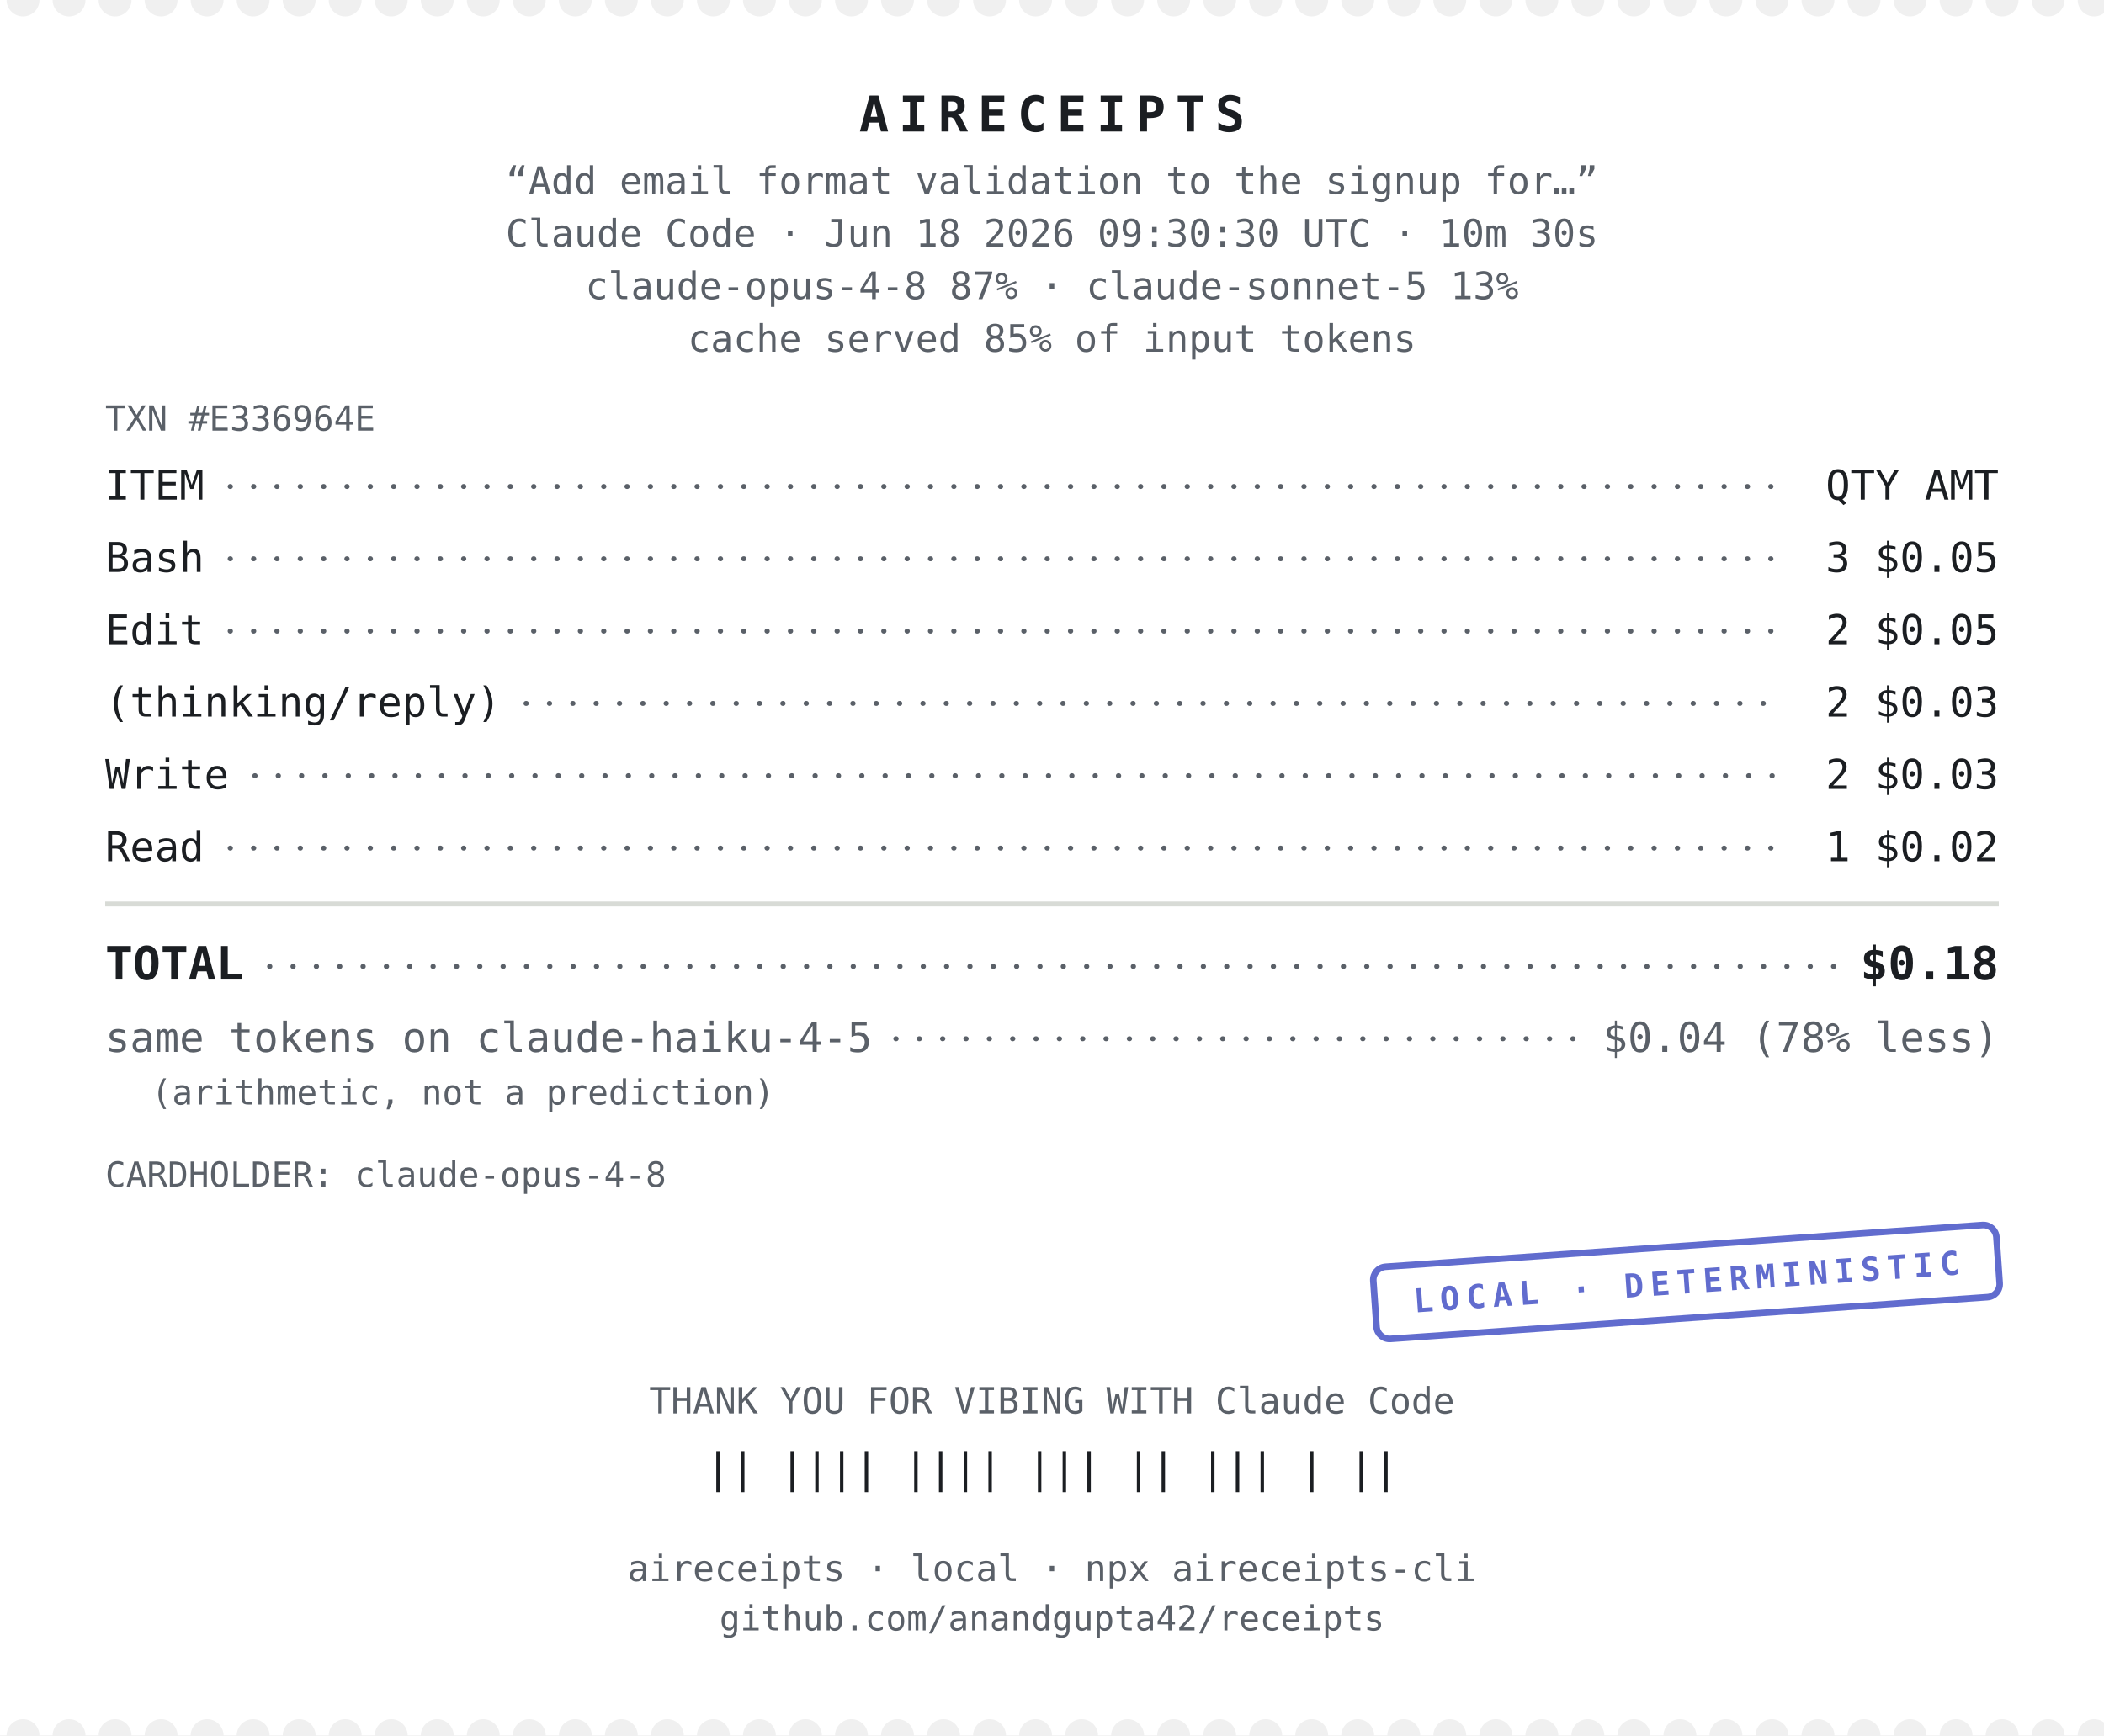
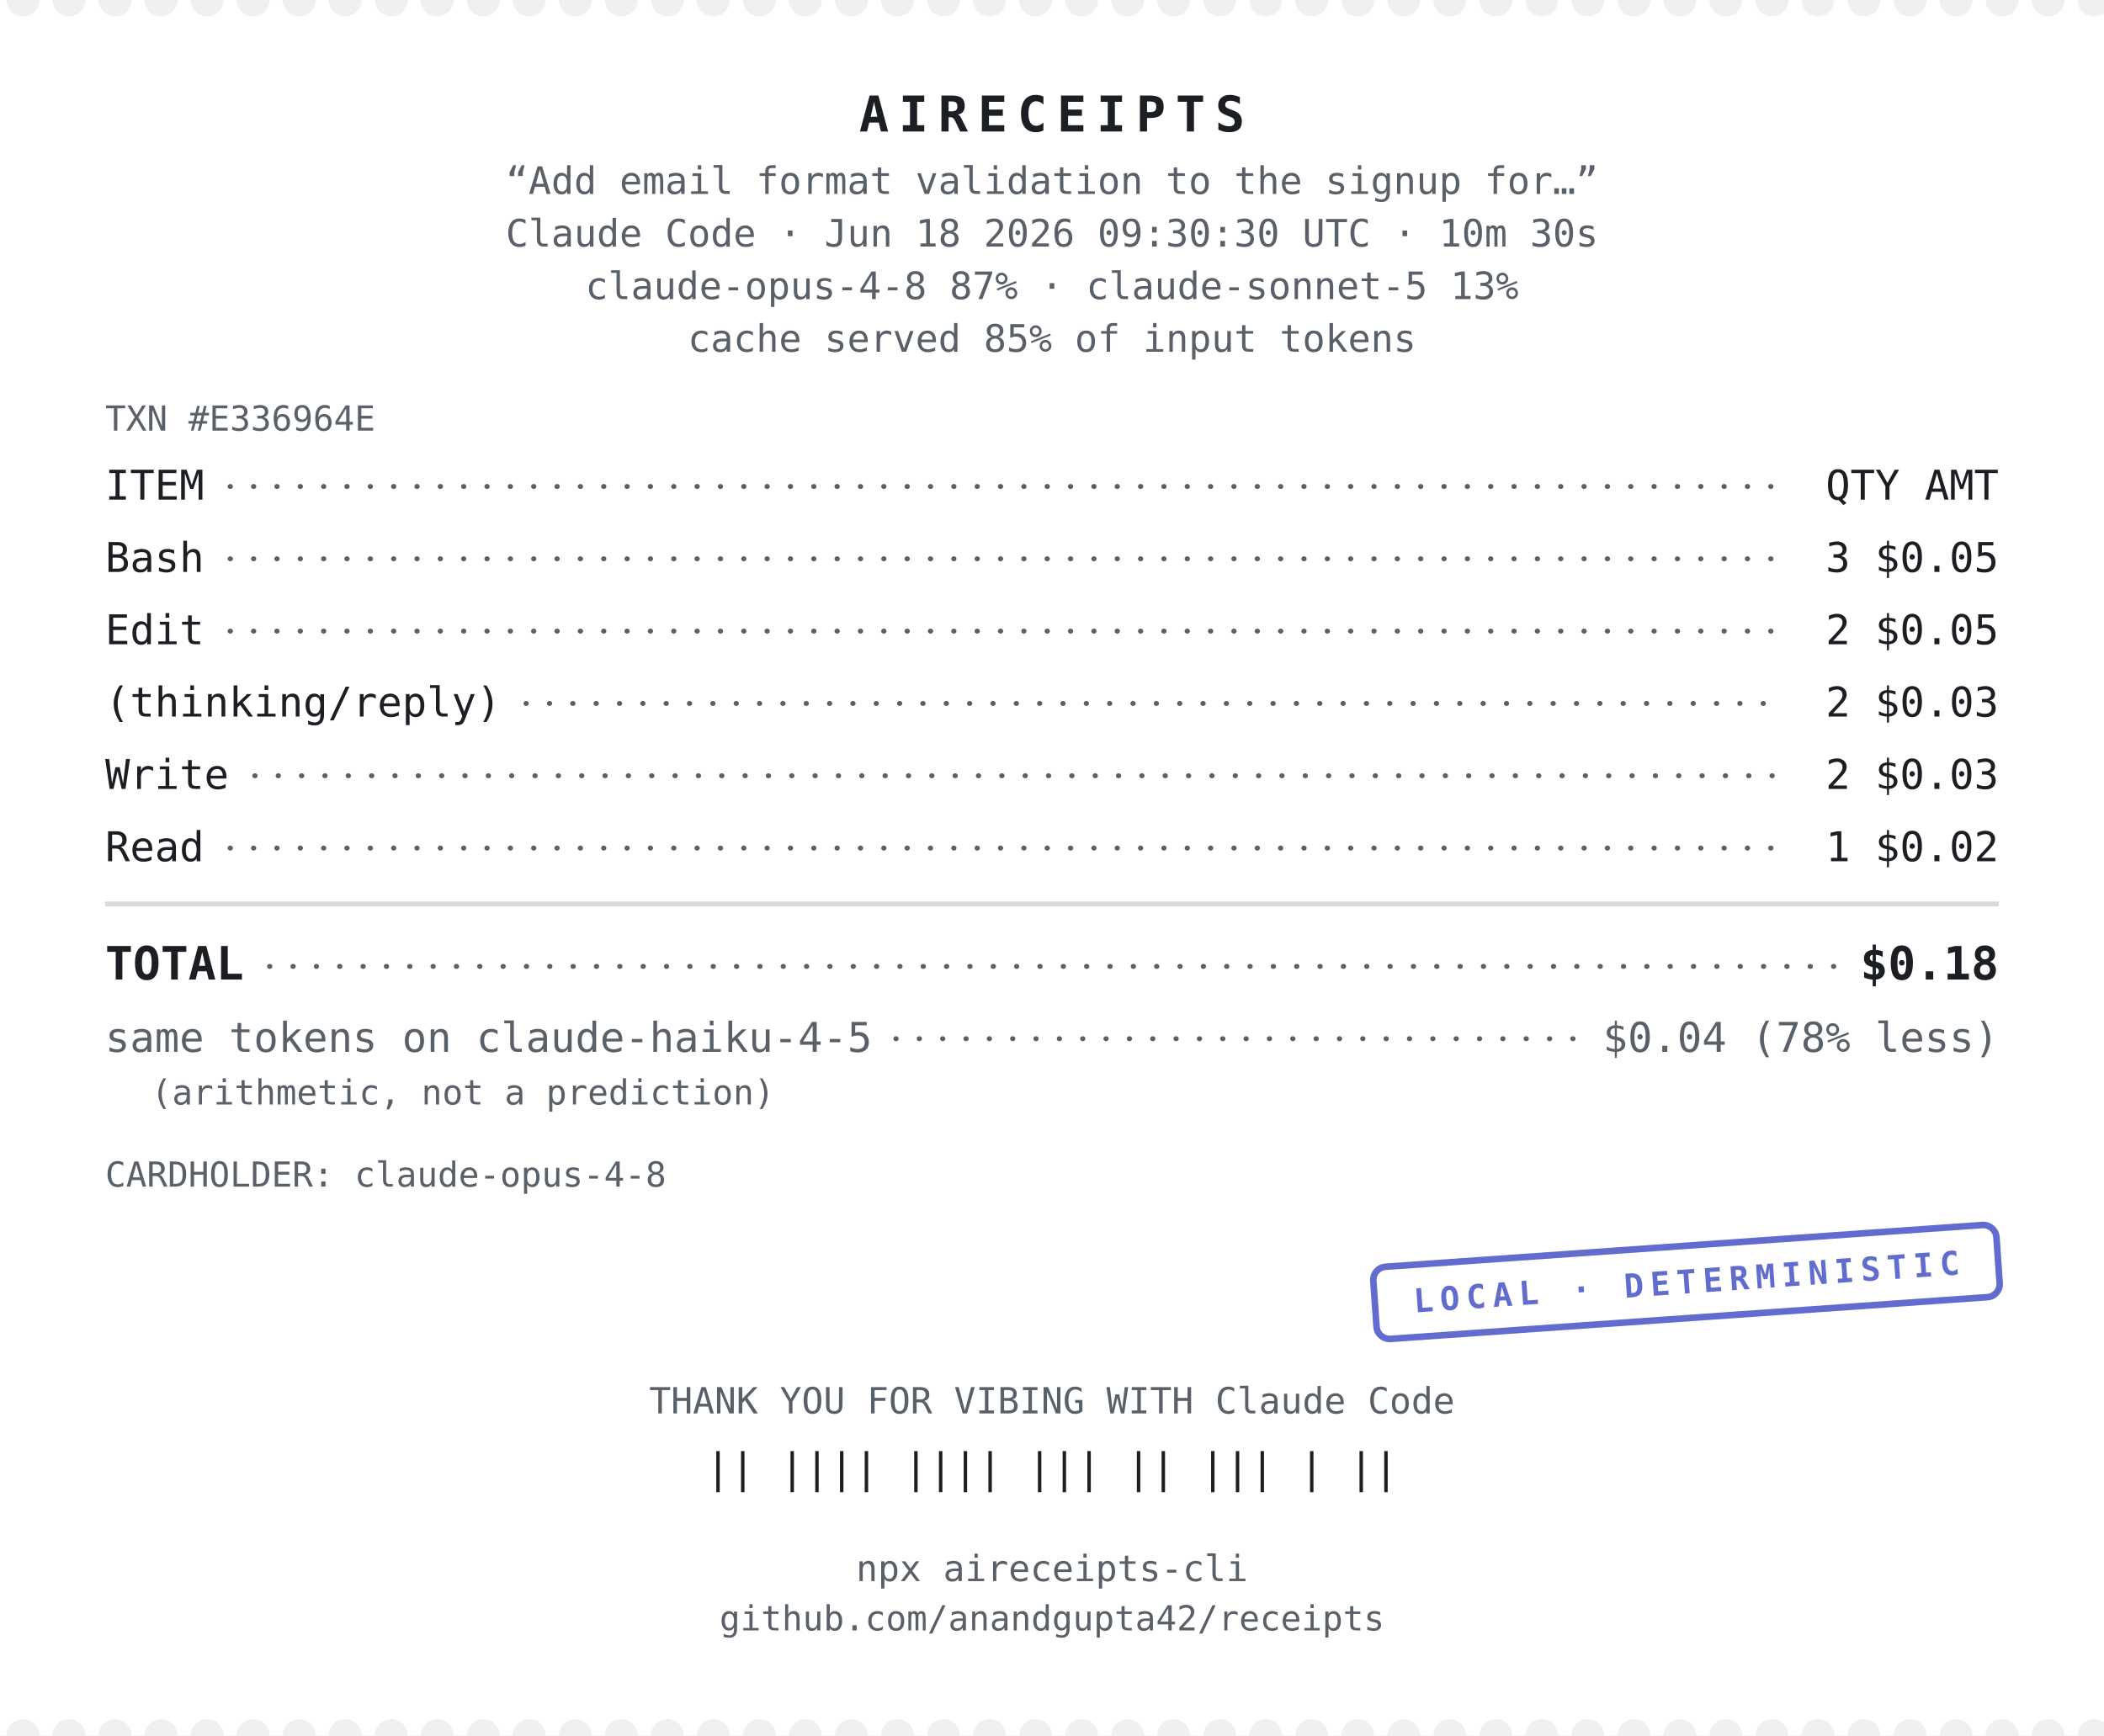
<svg xmlns="http://www.w3.org/2000/svg" width="640" height="528" viewBox="0 0 640 528" font-family="&quot;SF Mono&quot;,&quot;Cascadia Code&quot;,&quot;JetBrains Mono&quot;,Menlo,Consolas,monospace" role="img" aria-label="aireceipts cost receipt">
  <g transform="translate(0 0)">
    <defs>
      <mask id="perf-0" maskUnits="userSpaceOnUse" x="-5" y="-5" width="650" height="538">
        <rect x="0" y="0" width="640" height="528" fill="#FFFFFF" />
        <g class="perf-top">
          <circle cx="7" cy="0" r="5" fill="#000000" />
          <circle cx="21" cy="0" r="5" fill="#000000" />
          <circle cx="35" cy="0" r="5" fill="#000000" />
          <circle cx="49" cy="0" r="5" fill="#000000" />
          <circle cx="63" cy="0" r="5" fill="#000000" />
          <circle cx="77" cy="0" r="5" fill="#000000" />
          <circle cx="91" cy="0" r="5" fill="#000000" />
          <circle cx="105" cy="0" r="5" fill="#000000" />
          <circle cx="119" cy="0" r="5" fill="#000000" />
          <circle cx="133" cy="0" r="5" fill="#000000" />
          <circle cx="147" cy="0" r="5" fill="#000000" />
          <circle cx="161" cy="0" r="5" fill="#000000" />
          <circle cx="175" cy="0" r="5" fill="#000000" />
          <circle cx="189" cy="0" r="5" fill="#000000" />
          <circle cx="203" cy="0" r="5" fill="#000000" />
          <circle cx="217" cy="0" r="5" fill="#000000" />
          <circle cx="231" cy="0" r="5" fill="#000000" />
          <circle cx="245" cy="0" r="5" fill="#000000" />
          <circle cx="259" cy="0" r="5" fill="#000000" />
          <circle cx="273" cy="0" r="5" fill="#000000" />
          <circle cx="287" cy="0" r="5" fill="#000000" />
          <circle cx="301" cy="0" r="5" fill="#000000" />
          <circle cx="315" cy="0" r="5" fill="#000000" />
          <circle cx="329" cy="0" r="5" fill="#000000" />
          <circle cx="343" cy="0" r="5" fill="#000000" />
          <circle cx="357" cy="0" r="5" fill="#000000" />
          <circle cx="371" cy="0" r="5" fill="#000000" />
          <circle cx="385" cy="0" r="5" fill="#000000" />
          <circle cx="399" cy="0" r="5" fill="#000000" />
          <circle cx="413" cy="0" r="5" fill="#000000" />
          <circle cx="427" cy="0" r="5" fill="#000000" />
          <circle cx="441" cy="0" r="5" fill="#000000" />
          <circle cx="455" cy="0" r="5" fill="#000000" />
          <circle cx="469" cy="0" r="5" fill="#000000" />
          <circle cx="483" cy="0" r="5" fill="#000000" />
          <circle cx="497" cy="0" r="5" fill="#000000" />
          <circle cx="511" cy="0" r="5" fill="#000000" />
          <circle cx="525" cy="0" r="5" fill="#000000" />
          <circle cx="539" cy="0" r="5" fill="#000000" />
          <circle cx="553" cy="0" r="5" fill="#000000" />
          <circle cx="567" cy="0" r="5" fill="#000000" />
          <circle cx="581" cy="0" r="5" fill="#000000" />
          <circle cx="595" cy="0" r="5" fill="#000000" />
          <circle cx="609" cy="0" r="5" fill="#000000" />
          <circle cx="623" cy="0" r="5" fill="#000000" />
          <circle cx="637" cy="0" r="5" fill="#000000" />
        </g>
        <g class="perf-bottom">
          <circle cx="7" cy="528" r="5" fill="#000000" />
          <circle cx="21" cy="528" r="5" fill="#000000" />
          <circle cx="35" cy="528" r="5" fill="#000000" />
          <circle cx="49" cy="528" r="5" fill="#000000" />
          <circle cx="63" cy="528" r="5" fill="#000000" />
          <circle cx="77" cy="528" r="5" fill="#000000" />
          <circle cx="91" cy="528" r="5" fill="#000000" />
          <circle cx="105" cy="528" r="5" fill="#000000" />
          <circle cx="119" cy="528" r="5" fill="#000000" />
          <circle cx="133" cy="528" r="5" fill="#000000" />
          <circle cx="147" cy="528" r="5" fill="#000000" />
          <circle cx="161" cy="528" r="5" fill="#000000" />
          <circle cx="175" cy="528" r="5" fill="#000000" />
          <circle cx="189" cy="528" r="5" fill="#000000" />
          <circle cx="203" cy="528" r="5" fill="#000000" />
          <circle cx="217" cy="528" r="5" fill="#000000" />
          <circle cx="231" cy="528" r="5" fill="#000000" />
          <circle cx="245" cy="528" r="5" fill="#000000" />
          <circle cx="259" cy="528" r="5" fill="#000000" />
          <circle cx="273" cy="528" r="5" fill="#000000" />
          <circle cx="287" cy="528" r="5" fill="#000000" />
          <circle cx="301" cy="528" r="5" fill="#000000" />
          <circle cx="315" cy="528" r="5" fill="#000000" />
          <circle cx="329" cy="528" r="5" fill="#000000" />
          <circle cx="343" cy="528" r="5" fill="#000000" />
          <circle cx="357" cy="528" r="5" fill="#000000" />
          <circle cx="371" cy="528" r="5" fill="#000000" />
          <circle cx="385" cy="528" r="5" fill="#000000" />
          <circle cx="399" cy="528" r="5" fill="#000000" />
          <circle cx="413" cy="528" r="5" fill="#000000" />
          <circle cx="427" cy="528" r="5" fill="#000000" />
          <circle cx="441" cy="528" r="5" fill="#000000" />
          <circle cx="455" cy="528" r="5" fill="#000000" />
          <circle cx="469" cy="528" r="5" fill="#000000" />
          <circle cx="483" cy="528" r="5" fill="#000000" />
          <circle cx="497" cy="528" r="5" fill="#000000" />
          <circle cx="511" cy="528" r="5" fill="#000000" />
          <circle cx="525" cy="528" r="5" fill="#000000" />
          <circle cx="539" cy="528" r="5" fill="#000000" />
          <circle cx="553" cy="528" r="5" fill="#000000" />
          <circle cx="567" cy="528" r="5" fill="#000000" />
          <circle cx="581" cy="528" r="5" fill="#000000" />
          <circle cx="595" cy="528" r="5" fill="#000000" />
          <circle cx="609" cy="528" r="5" fill="#000000" />
          <circle cx="623" cy="528" r="5" fill="#000000" />
          <circle cx="637" cy="528" r="5" fill="#000000" />
        </g>
      </mask>
    </defs>
    <rect x="0" y="0" width="640" height="528" fill="#FFFFFF" mask="url(#perf-0)" />
    <text x="320" y="40" font-size="15" fill="#1B1E22" text-anchor="middle" font-weight="700" letter-spacing="3">AIRECEIPTS</text>
    <text x="320" y="59" font-size="11.5" fill="#5A6068" text-anchor="middle">“Add email format validation to the signup for…”</text>
    <text x="320" y="75" font-size="11.5" fill="#5A6068" text-anchor="middle">Claude Code · Jun 18 2026 09:30:30 UTC · 10m 30s</text>
    <text x="320" y="91" font-size="11.5" fill="#5A6068" text-anchor="middle">claude-opus-4-8 87% · claude-sonnet-5 13%</text>
    <text x="320" y="107" font-size="11.5" fill="#5A6068" text-anchor="middle">cache served 85% of input tokens</text>
    <text x="32" y="131" font-size="10.5" fill="#5A6068" text-anchor="start">TXN #E336964E</text>
    <text x="32" y="152" font-size="12.5" fill="#1B1E22" text-anchor="start">ITEM</text>
    <text x="608" y="152" font-size="12.5" fill="#1B1E22" text-anchor="end">QTY  AMT</text>
    <line x1="70" y1="148" x2="540" y2="148" stroke="#5A6068" stroke-width="1.5" stroke-linecap="round" stroke-dasharray="0.1 7" />
    <text x="32" y="174" font-size="12.5" fill="#1B1E22" text-anchor="start">Bash</text>
    <text x="608" y="174" font-size="12.5" fill="#1B1E22" text-anchor="end">3  $0.05</text>
    <line x1="70" y1="170" x2="540" y2="170" stroke="#5A6068" stroke-width="1.5" stroke-linecap="round" stroke-dasharray="0.1 7" />
    <text x="32" y="196" font-size="12.5" fill="#1B1E22" text-anchor="start">Edit</text>
    <text x="608" y="196" font-size="12.5" fill="#1B1E22" text-anchor="end">2  $0.05</text>
    <line x1="70" y1="192" x2="540" y2="192" stroke="#5A6068" stroke-width="1.5" stroke-linecap="round" stroke-dasharray="0.1 7" />
    <text x="32" y="218" font-size="12.5" fill="#1B1E22" text-anchor="start">(thinking/reply)</text>
    <text x="608" y="218" font-size="12.5" fill="#1B1E22" text-anchor="end">2  $0.03</text>
    <line x1="160" y1="214" x2="540" y2="214" stroke="#5A6068" stroke-width="1.5" stroke-linecap="round" stroke-dasharray="0.1 7" />
    <text x="32" y="240" font-size="12.5" fill="#1B1E22" text-anchor="start">Write</text>
    <text x="608" y="240" font-size="12.5" fill="#1B1E22" text-anchor="end">2  $0.03</text>
    <line x1="77.5" y1="236" x2="540" y2="236" stroke="#5A6068" stroke-width="1.5" stroke-linecap="round" stroke-dasharray="0.1 7" />
    <text x="32" y="262" font-size="12.5" fill="#1B1E22" text-anchor="start">Read</text>
    <text x="608" y="262" font-size="12.5" fill="#1B1E22" text-anchor="end">1  $0.02</text>
    <line x1="70" y1="258" x2="540" y2="258" stroke="#5A6068" stroke-width="1.5" stroke-linecap="round" stroke-dasharray="0.1 7" />
    <line x1="32" y1="275" x2="608" y2="275" stroke="#D8DBD6" stroke-width="1.5" />
    <text x="32" y="298" font-size="14" fill="#1B1E22" text-anchor="start" font-weight="700">TOTAL</text>
    <text x="608" y="298" font-size="14" fill="#1B1E22" text-anchor="end" font-weight="700">$0.18</text>
    <line x1="82" y1="294" x2="558" y2="294" stroke="#5A6068" stroke-width="1.5" stroke-linecap="round" stroke-dasharray="0.1 7" />
    <text x="32" y="320" font-size="12.5" fill="#5A6068" text-anchor="start" font-weight="400">same tokens on claude-haiku-4-5</text>
    <text x="608" y="320" font-size="12.5" fill="#5A6068" text-anchor="end" font-weight="400">$0.04 (78% less)</text>
    <line x1="272.5" y1="316" x2="480" y2="316" stroke="#5A6068" stroke-width="1.5" stroke-linecap="round" stroke-dasharray="0.1 7" />
    <text x="46" y="336" font-size="10.5" fill="#5A6068" text-anchor="start">(arithmetic, not a prediction)</text>
    <text x="32" y="361" font-size="10.5" fill="#5A6068" text-anchor="start">CARDHOLDER: claude-opus-4-8</text>
    <g class="stamp" opacity="0.8" transform="rotate(-4 513 390)">
      <rect x="418" y="379" width="190" height="22" rx="4" fill="none" stroke="#3947C2" stroke-width="2" />
      <text x="513" y="393.5" font-size="10" fill="#3947C2" text-anchor="middle" font-weight="700" letter-spacing="2">LOCAL · DETERMINISTIC</text>
    </g>
    <text x="320" y="430" font-size="11" fill="#5A6068" text-anchor="middle">THANK YOU FOR VIBING WITH Claude Code</text>
    <text x="320" y="451" font-size="12.5" fill="#1B1E22" text-anchor="middle">|| |||| |||| ||| || ||| | ||</text>
-     <text x="320" y="481" font-size="11" fill="#5A6068" text-anchor="middle">aireceipts · local · npx aireceipts-cli</text>
+     <text x="320" y="481" font-size="11" fill="#5A6068" text-anchor="middle">npx aireceipts-cli</text>
    <text x="320" y="496" font-size="10.5" fill="#5A6068" text-anchor="middle">github.com/anandgupta42/receipts</text>
  </g>
</svg>
